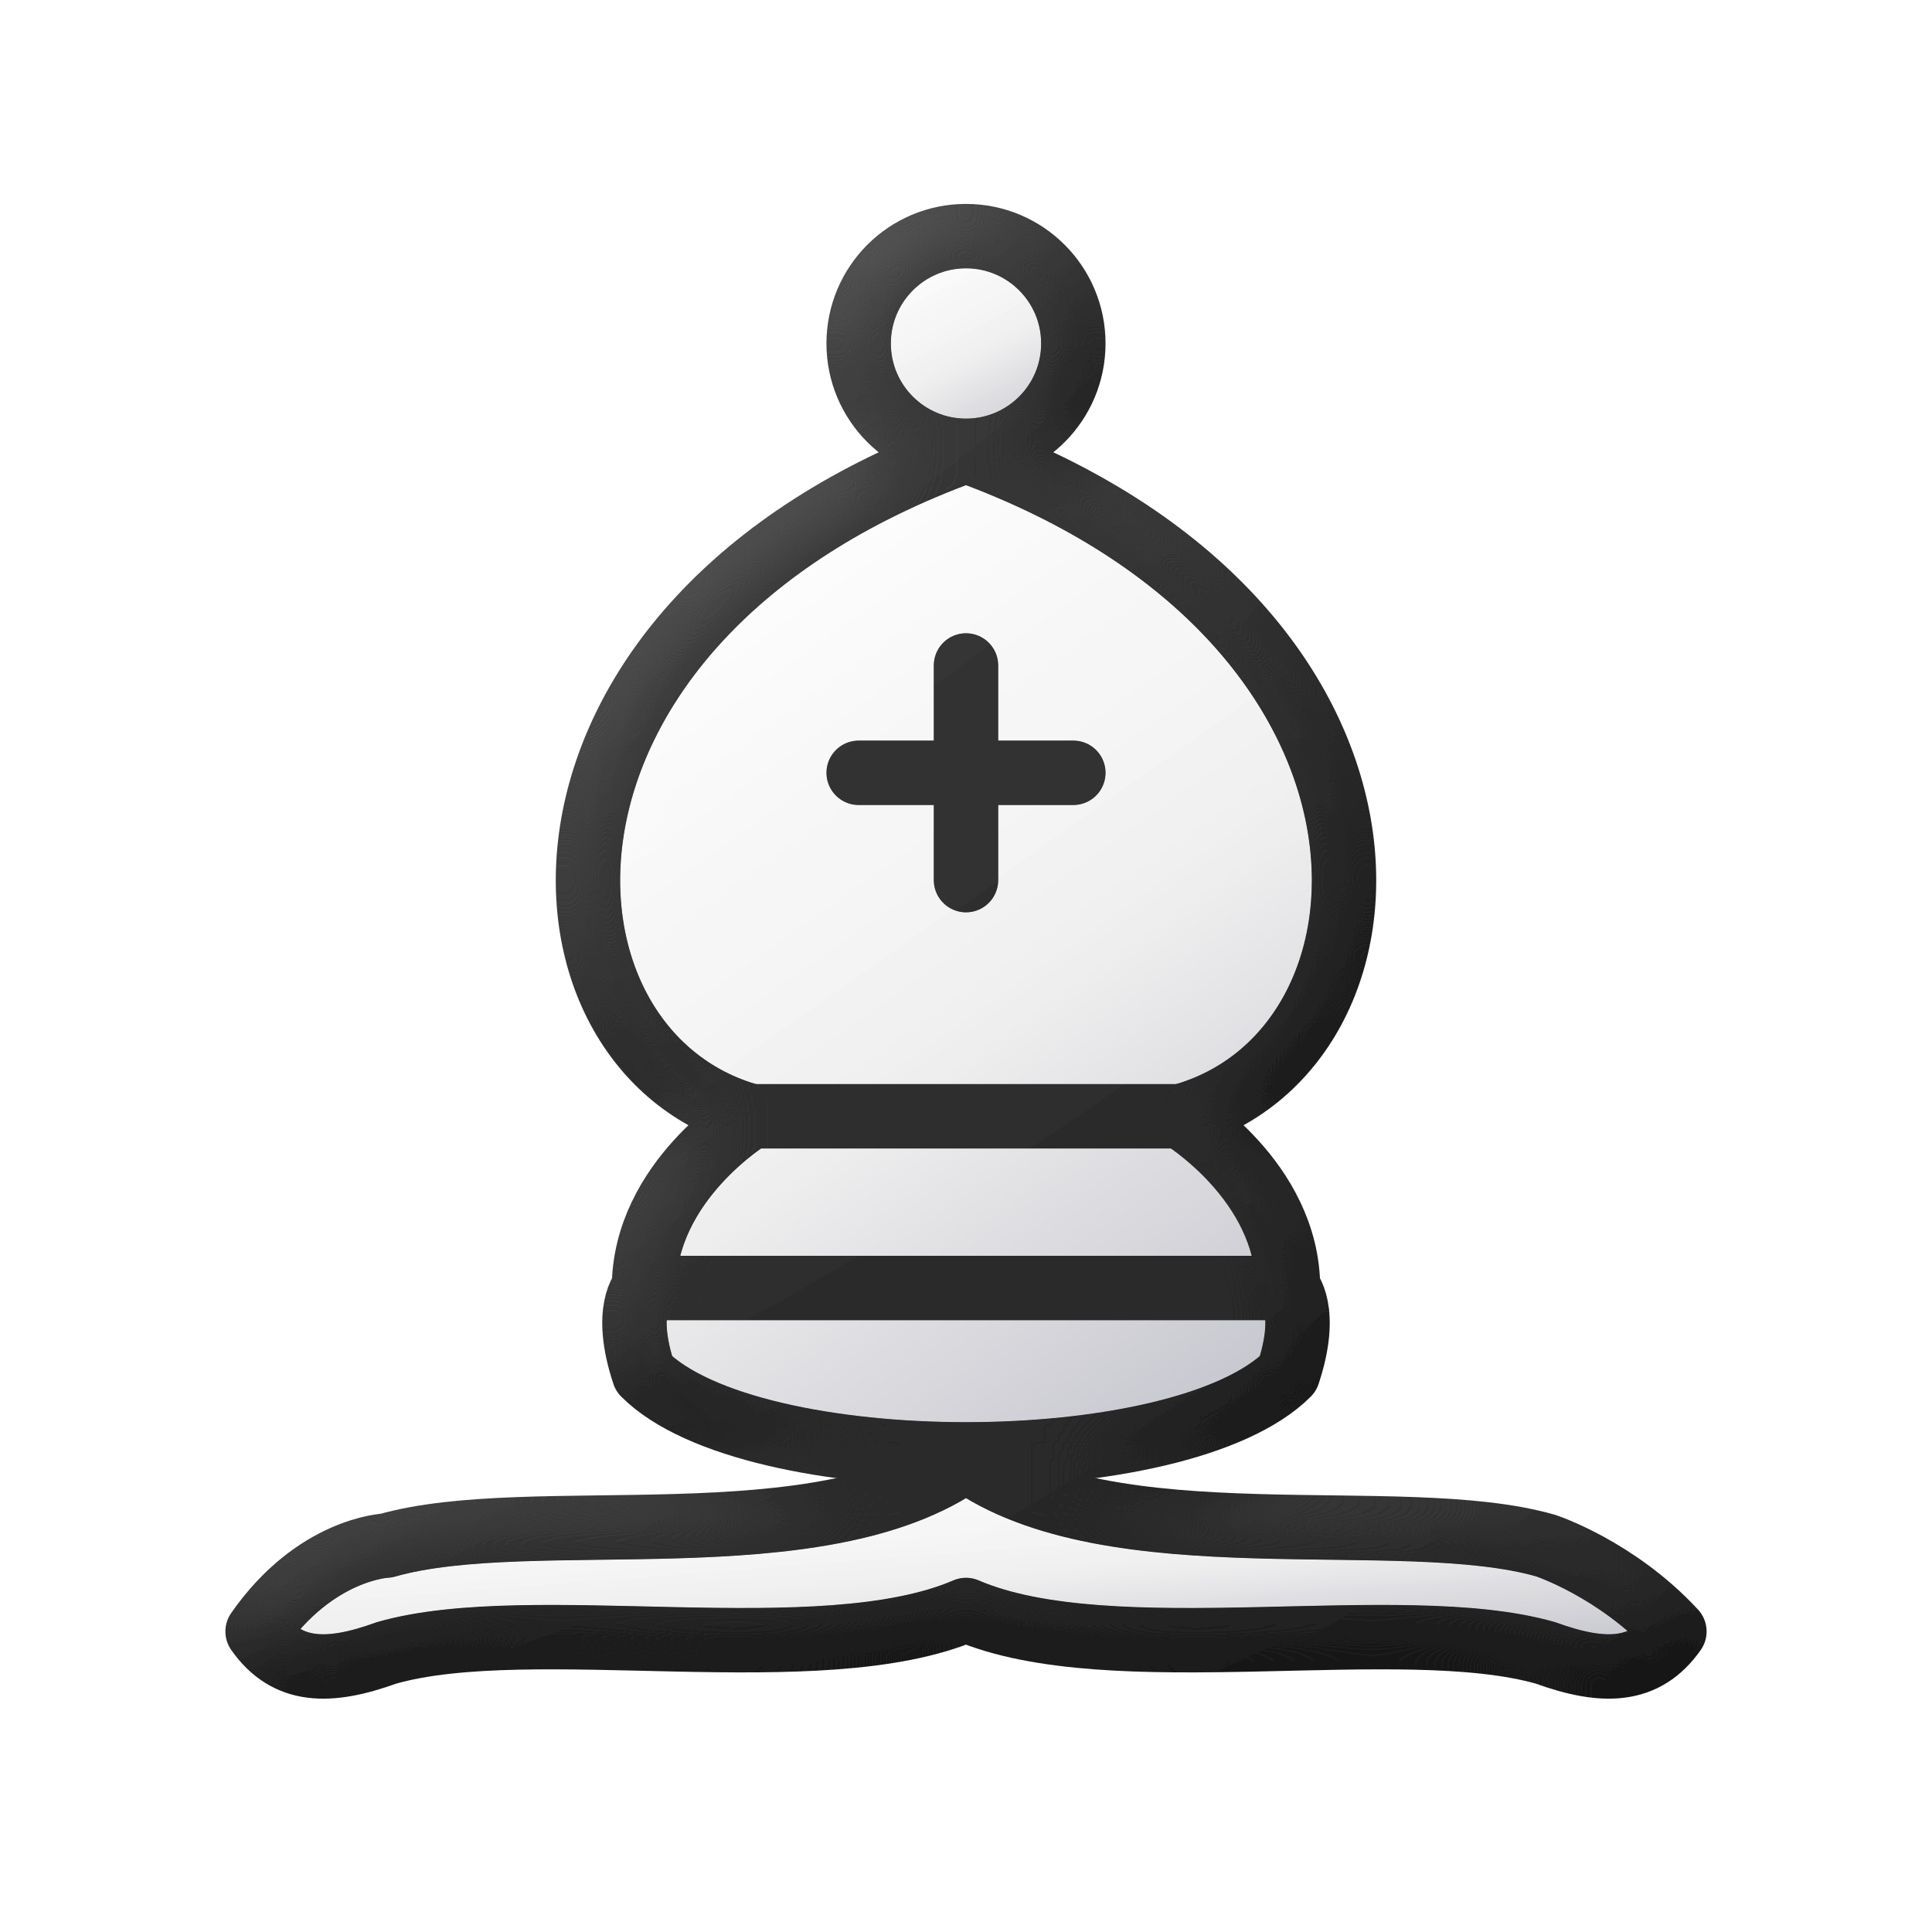
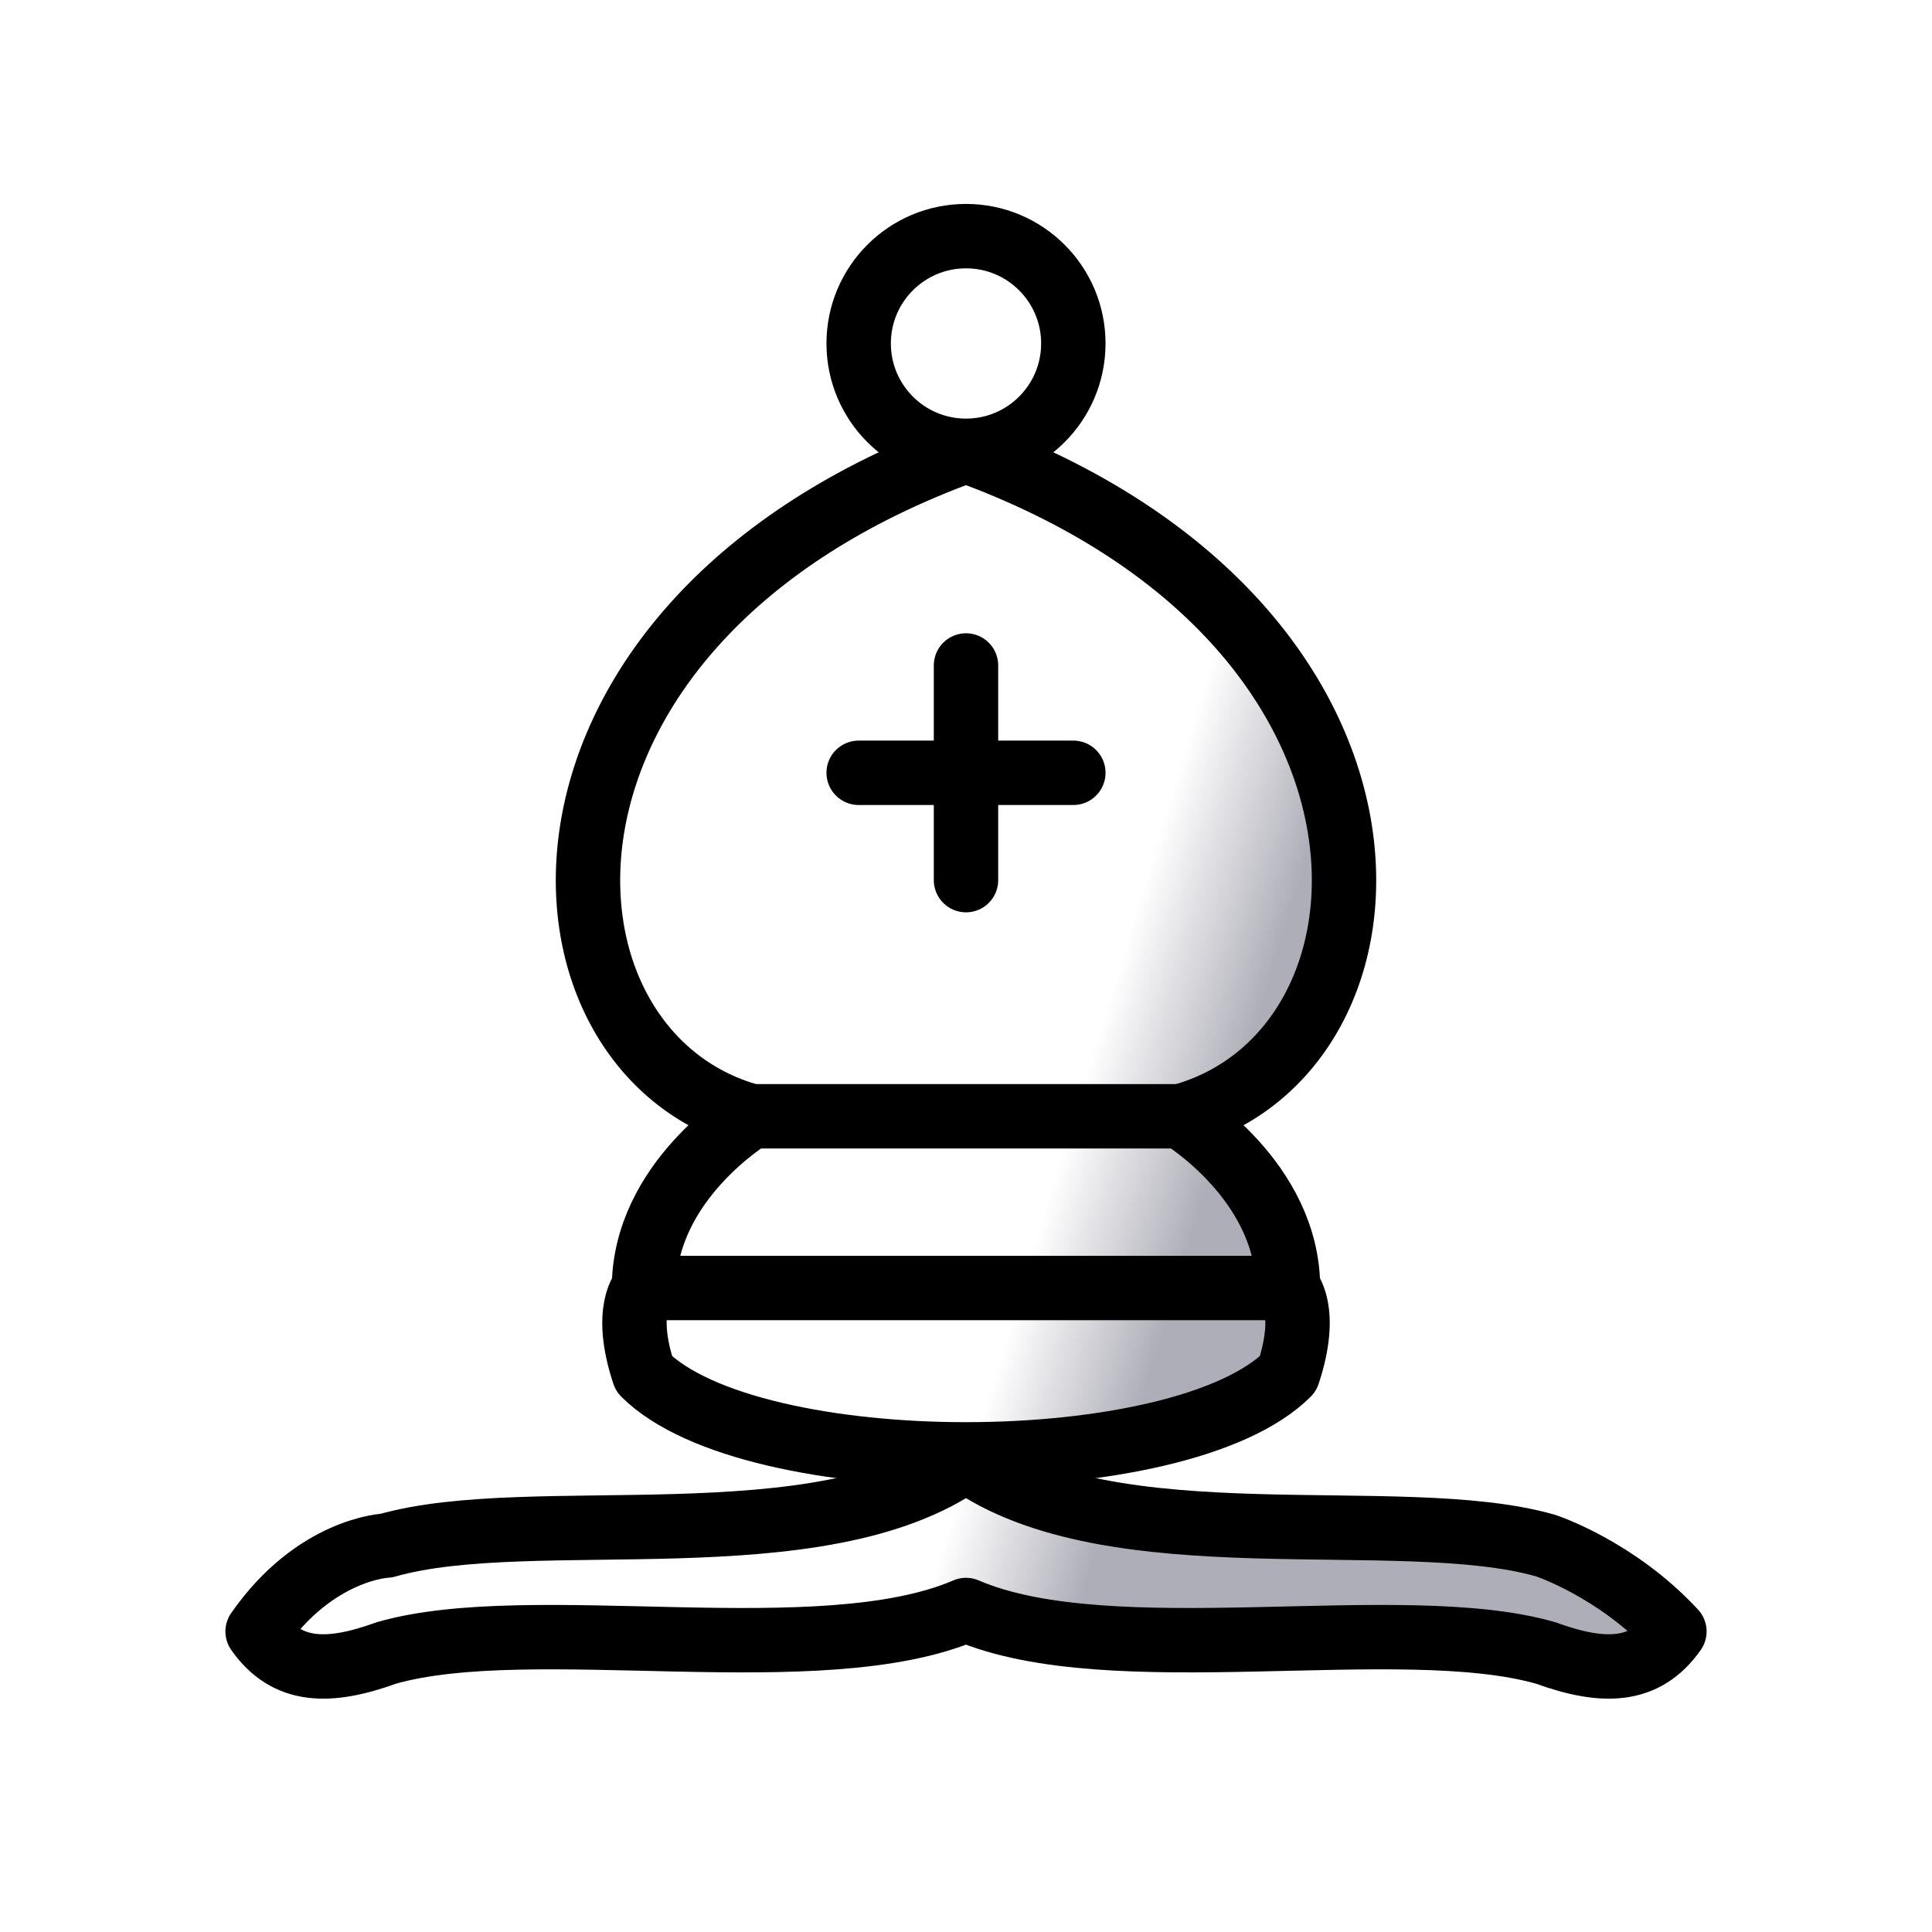
<svg xmlns="http://www.w3.org/2000/svg" viewBox="0 0 45 45">
  <defs>
-     <linearGradient id="gW" x1="0.2" y1="0.05" x2="0.7" y2="1">
+     <linearGradient id="gW" gradientUnits="userSpaceOnUse" x1="6" y1="15" x2="39" y2="25">
      <stop offset="0" stop-color="#ffffff" />
-       <stop offset="0.55" stop-color="#f0f0f0" />
-       <stop offset="1" stop-color="#c7c7cf" />
+       <stop offset="0.62" stop-color="#ffffff" />
+       <stop offset="0.72" stop-color="#aeaeb8" />
+       <stop offset="1" stop-color="#aeaeb8" />
    </linearGradient>
-     <linearGradient id="gB" x1="0.2" y1="0.05" x2="0.7" y2="1">
-       <stop offset="0" stop-color="#5f5f66" />
-       <stop offset="0.5" stop-color="#28282c" />
-       <stop offset="1" stop-color="#050505" />
+     <linearGradient id="gB" gradientUnits="userSpaceOnUse" x1="6" y1="15" x2="39" y2="25">
+       <stop offset="0" stop-color="#aeaeb8" />
+       <stop offset="0.1" stop-color="#aeaeb8" />
+       <stop offset="0.18" stop-color="#3a3a42" />
+       <stop offset="0.8" stop-color="#3a3a42" />
+       <stop offset="0.88" stop-color="#121214" />
+       <stop offset="1" stop-color="#121214" />
    </linearGradient>
-     <filter id="edge" x="-40%" y="-40%" width="180%" height="180%">
-       <feDropShadow dx="0" dy="1.2" stdDeviation="1" flood-color="#000" flood-opacity="0.4" />
-       <feGaussianBlur in="SourceAlpha" stdDeviation="0.9" result="blur" />
-       <feSpecularLighting in="blur" surfaceScale="3.5" specularConstant="0.8" specularExponent="20" lighting-color="#ffffff" result="spec">
-         <fePointLight x="-30" y="-55" z="45" />
-       </feSpecularLighting>
-       <feComposite in="spec" in2="SourceAlpha" operator="in" result="specClip" />
-       <feMerge>
-         <feMergeNode in="SourceGraphic" />
-         <feMergeNode in="specClip" />
-       </feMerge>
-     </filter>
+     <radialGradient id="gW-dot" cx="0.32" cy="0.3" r="0.85">
+       <stop offset="0" stop-color="#ffffff" />
+       <stop offset="0.55" stop-color="#ffffff" />
+       <stop offset="1" stop-color="#aeaeb8" />
+     </radialGradient>
+     <radialGradient id="gB-dot" cx="0.32" cy="0.3" r="0.9">
+       <stop offset="0" stop-color="#aeaeb8" />
+       <stop offset="0.3" stop-color="#aeaeb8" />
+       <stop offset="0.55" stop-color="#3a3a42" />
+       <stop offset="1" stop-color="#121214" />
+     </radialGradient>
  </defs>
-   <g filter="url(#edge)">
-     <g fill="none" fill-rule="evenodd" stroke="#000" stroke-linecap="round" stroke-linejoin="round" stroke-width="1.5">
-       <g fill="url(#gW)" stroke-linecap="butt">
-         <path d="M9 36c3.39-.97 10.11.43 13.5-2 3.39 2.43 10.11 1.03 13.5 2 0 0 1.65.54 3 2-.68.97-1.65.99-3 .5-3.39-.97-10.11.46-13.5-1-3.39 1.46-10.11.03-13.5 1-1.35.49-2.32.47-3-.5 1.35-1.94 3-2 3-2z" />
-         <path d="M15 32c2.5 2.5 12.5 2.5 15 0 .5-1.5 0-2 0-2 0-2.5-2.5-4-2.5-4 5.5-1.5 6-11.5-5-15.5-11 4-10.5 14-5 15.5 0 0-2.5 1.5-2.5 4 0 0-.5.5 0 2z" />
-         <path d="M25 8a2.5 2.5 0 1 1-5 0 2.5 2.5 0 1 1 5 0z" />
-       </g>
-       <path stroke-linejoin="miter" d="M17.5 26h10M15 30h15m-7.5-14.5v5M20 18h5" />
+   <g fill="none" fill-rule="evenodd" stroke="#000" stroke-linecap="round" stroke-linejoin="round" stroke-width="1.5">
+     <g fill="url(#gW)" stroke-linecap="butt">
+       <path d="M9 36c3.39-.97 10.11.43 13.5-2 3.39 2.43 10.11 1.03 13.5 2 0 0 1.65.54 3 2-.68.97-1.65.99-3 .5-3.39-.97-10.11.46-13.5-1-3.39 1.46-10.11.03-13.5 1-1.35.49-2.32.47-3-.5 1.35-1.94 3-2 3-2z" />
+       <path d="M15 32c2.5 2.5 12.5 2.5 15 0 .5-1.5 0-2 0-2 0-2.5-2.5-4-2.5-4 5.5-1.5 6-11.5-5-15.5-11 4-10.5 14-5 15.5 0 0-2.5 1.5-2.5 4 0 0-.5.5 0 2z" />
+       <path d="M25 8a2.5 2.5 0 1 1-5 0 2.5 2.5 0 1 1 5 0z" />
    </g>
+     <path stroke-linejoin="miter" d="M17.5 26h10M15 30h15m-7.5-14.5v5M20 18h5" />
  </g>
</svg>
